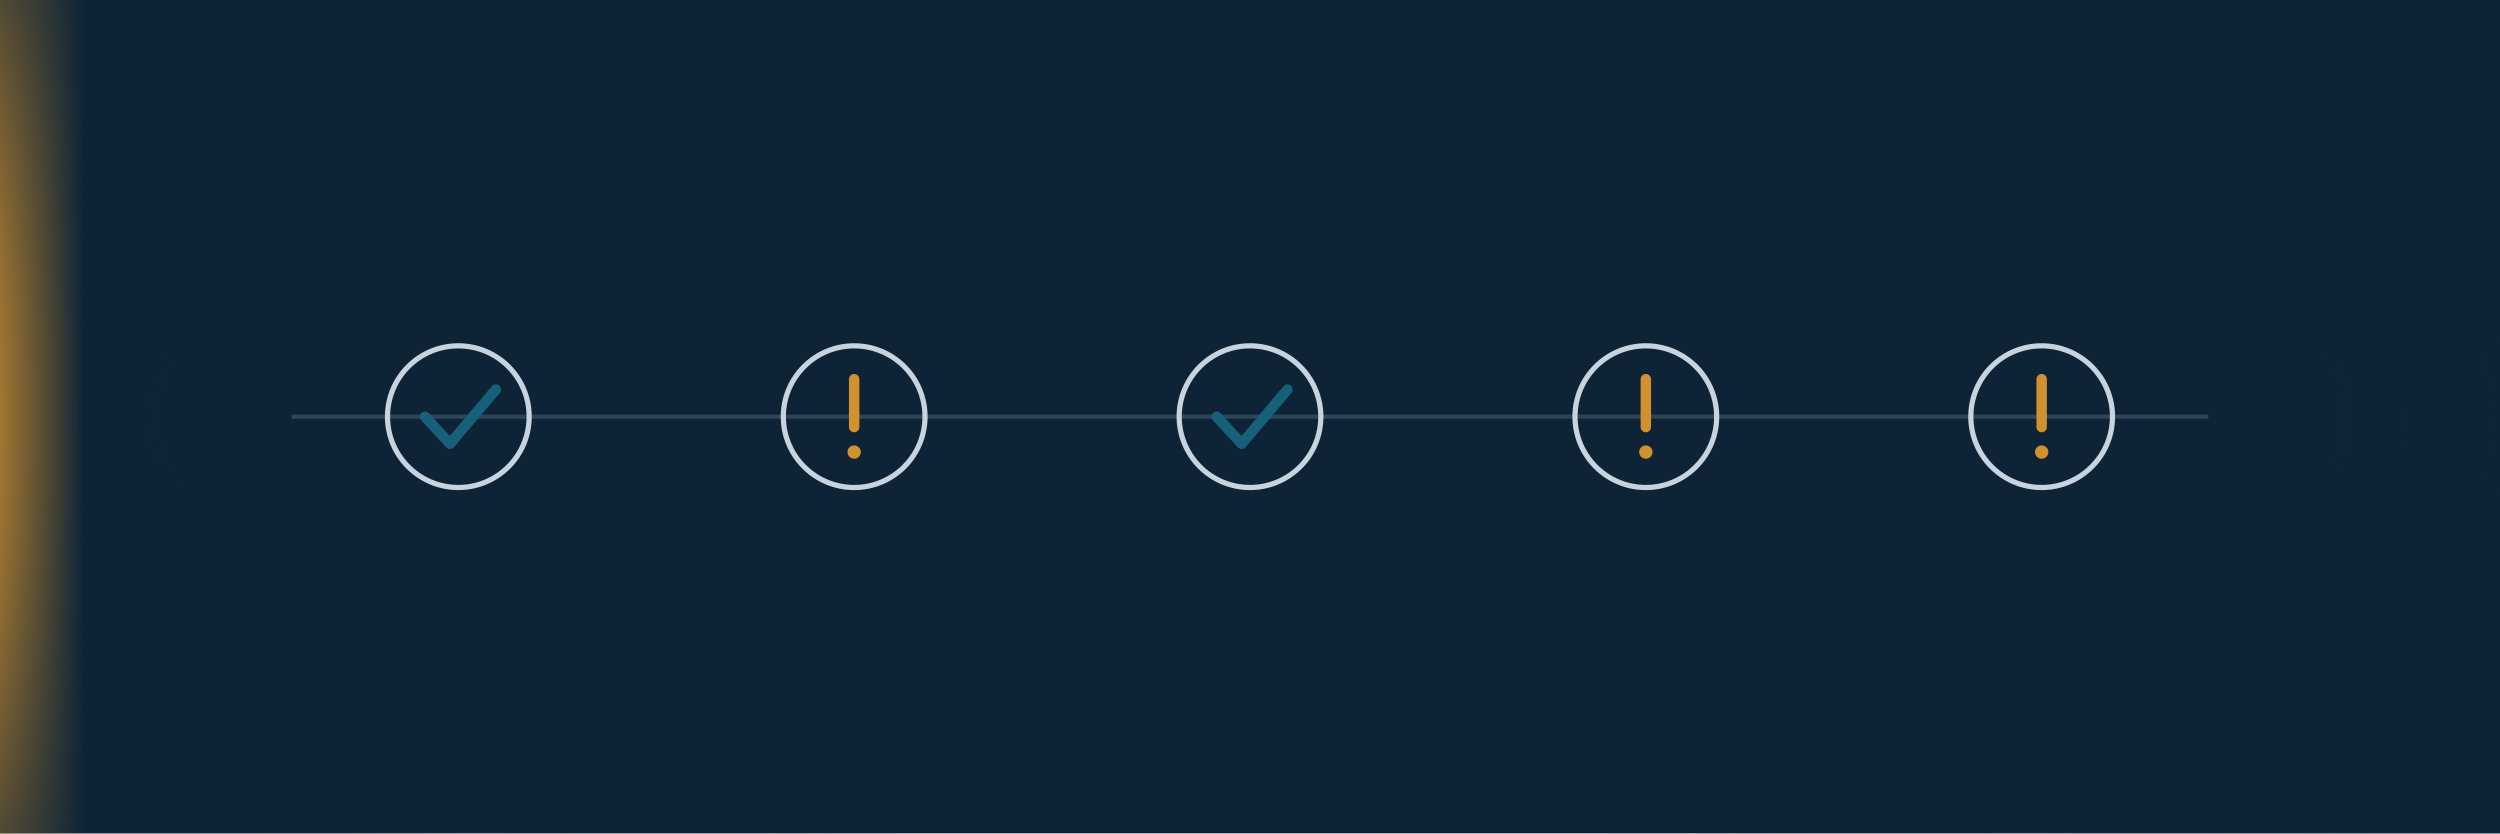
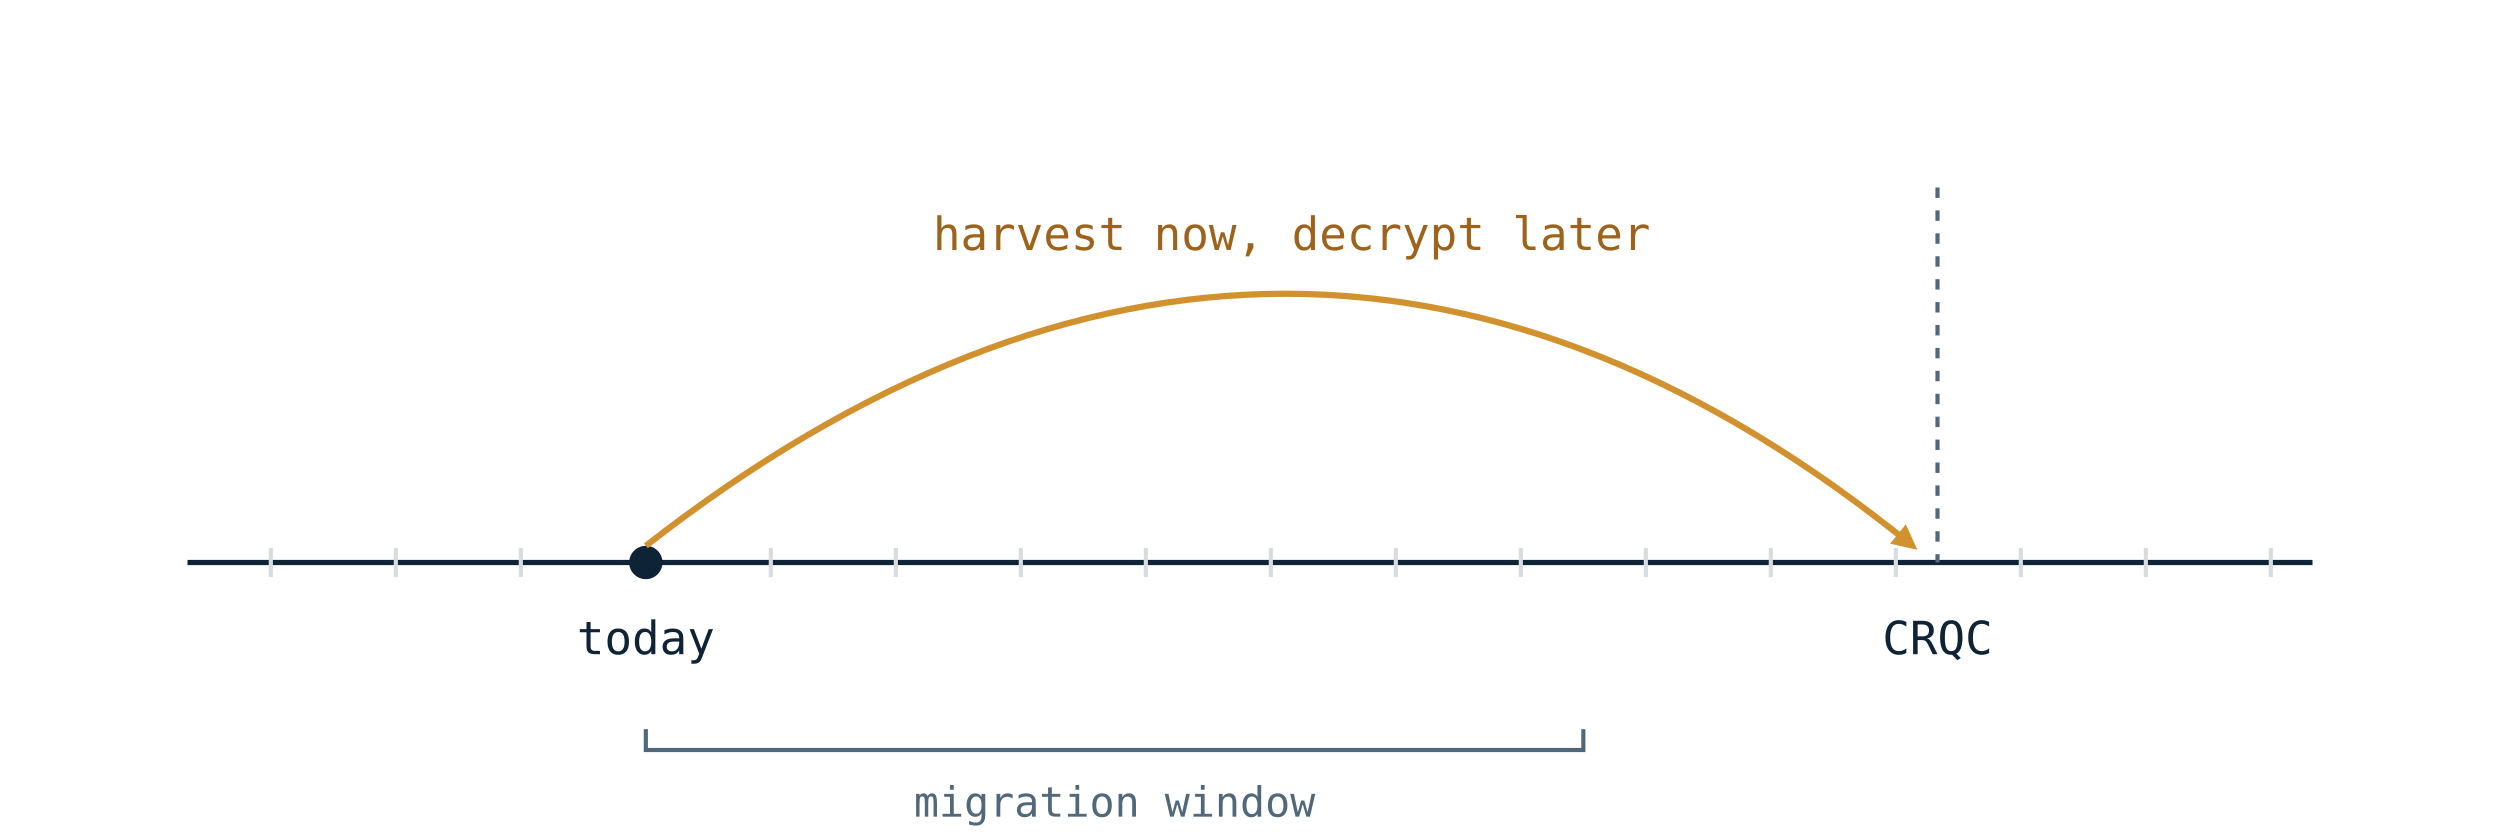
- <svg xmlns="http://www.w3.org/2000/svg" viewBox="0 0 1200 400" role="img" aria-label="A scan beam sweeps across a row of system nodes, marking each one either cleared with a checkmark or flagged with a warning — a post-quantum readiness check.">
+ <svg xmlns="http://www.w3.org/2000/svg" viewBox="0 0 1200 400" role="img" aria-label="Timeline: data harvested today can be decrypted once a cryptographically relevant quantum computer exists, so migration has to start now">
  <defs>
-     <radialGradient id="prc-fade" cx="50%" cy="50%" r="70%">
-       <stop offset="60%" stop-color="#0E2436" stop-opacity="0" />
-       <stop offset="100%" stop-color="#0E2436" stop-opacity="0.6" />
-     </radialGradient>
-     <linearGradient id="prc-beam" x1="0%" y1="0%" x2="100%" y2="0%">
-       <stop offset="0%" stop-color="#D2912F" stop-opacity="0" />
-       <stop offset="50%" stop-color="#D2912F" stop-opacity="0.9" />
-       <stop offset="100%" stop-color="#D2912F" stop-opacity="0" />
-     </linearGradient>
-     <style>
-       .prc-beam {
-         animation: prc-sweep 5s ease-in-out infinite;
-       }
-       @keyframes prc-sweep {
-         0%   { transform: translateX(-40px); }
-         50%  { transform: translateX(1080px); }
-         100% { transform: translateX(-40px); }
-       }
-       @media (prefers-reduced-motion: reduce) {
-         .prc-beam { animation: none; transform: translateX(520px); }
-       }
-     </style>
+     <marker id="a" markerWidth="12" markerHeight="12" refX="9" refY="6" orient="auto" markerUnits="userSpaceOnUse">
+       <path d="M0,0 L12,6 L0,12 Z" fill="#0E2436" />
+     </marker>
+     <marker id="aa" markerWidth="12" markerHeight="12" refX="9" refY="6" orient="auto" markerUnits="userSpaceOnUse">
+       <path d="M0,0 L12,6 L0,12 Z" fill="#D2912F" />
+     </marker>
  </defs>
-   <rect width="1200" height="400" fill="#0E2436" />
-   <line x1="140" y1="200" x2="1060" y2="200" stroke="#2C4658" stroke-width="2" />
-   <g font-family="sans-serif">
-     <circle cx="220" cy="200" r="34" fill="none" stroke="#C7D4DF" stroke-width="2.5" />
-     <path d="M204 200 L216 213 L238 187" fill="none" stroke="#16607A" stroke-width="5" stroke-linecap="round" stroke-linejoin="round" />
-     <circle cx="410" cy="200" r="34" fill="none" stroke="#C7D4DF" stroke-width="2.5" />
-     <path d="M410 182 L410 205" stroke="#D2912F" stroke-width="5" stroke-linecap="round" />
-     <circle cx="410" cy="217" r="3.2" fill="#D2912F" />
-     <circle cx="600" cy="200" r="34" fill="none" stroke="#C7D4DF" stroke-width="2.5" />
-     <path d="M584 200 L596 213 L618 187" fill="none" stroke="#16607A" stroke-width="5" stroke-linecap="round" stroke-linejoin="round" />
-     <circle cx="790" cy="200" r="34" fill="none" stroke="#C7D4DF" stroke-width="2.5" />
-     <path d="M790 182 L790 205" stroke="#D2912F" stroke-width="5" stroke-linecap="round" />
-     <circle cx="790" cy="217" r="3.2" fill="#D2912F" />
-     <circle cx="980" cy="200" r="34" fill="none" stroke="#C7D4DF" stroke-width="2.5" />
-     <path d="M980 182 L980 205" stroke="#D2912F" stroke-width="5" stroke-linecap="round" />
-     <circle cx="980" cy="217" r="3.2" fill="#D2912F" />
-   </g>
-   <rect class="prc-beam" x="-40" y="0" width="80" height="400" fill="url(#prc-beam)" />
-   <rect width="1200" height="400" fill="url(#prc-fade)" />
+   <line x1="90" y1="270" x2="1110" y2="270" stroke="#0E2436" stroke-width="2.5" />
+   <line x1="130" y1="263" x2="130" y2="277" stroke="#D9DCDF" stroke-width="2" />
+   <line x1="190" y1="263" x2="190" y2="277" stroke="#D9DCDF" stroke-width="2" />
+   <line x1="250" y1="263" x2="250" y2="277" stroke="#D9DCDF" stroke-width="2" />
+   <line x1="310" y1="263" x2="310" y2="277" stroke="#D9DCDF" stroke-width="2" />
+   <line x1="370" y1="263" x2="370" y2="277" stroke="#D9DCDF" stroke-width="2" />
+   <line x1="430" y1="263" x2="430" y2="277" stroke="#D9DCDF" stroke-width="2" />
+   <line x1="490" y1="263" x2="490" y2="277" stroke="#D9DCDF" stroke-width="2" />
+   <line x1="550" y1="263" x2="550" y2="277" stroke="#D9DCDF" stroke-width="2" />
+   <line x1="610" y1="263" x2="610" y2="277" stroke="#D9DCDF" stroke-width="2" />
+   <line x1="670" y1="263" x2="670" y2="277" stroke="#D9DCDF" stroke-width="2" />
+   <line x1="730" y1="263" x2="730" y2="277" stroke="#D9DCDF" stroke-width="2" />
+   <line x1="790" y1="263" x2="790" y2="277" stroke="#D9DCDF" stroke-width="2" />
+   <line x1="850" y1="263" x2="850" y2="277" stroke="#D9DCDF" stroke-width="2" />
+   <line x1="910" y1="263" x2="910" y2="277" stroke="#D9DCDF" stroke-width="2" />
+   <line x1="970" y1="263" x2="970" y2="277" stroke="#D9DCDF" stroke-width="2" />
+   <line x1="1030" y1="263" x2="1030" y2="277" stroke="#D9DCDF" stroke-width="2" />
+   <line x1="1090" y1="263" x2="1090" y2="277" stroke="#D9DCDF" stroke-width="2" />
+   <circle cx="310" cy="270" r="8" fill="#0E2436" />
+   <text x="310" y="314" font-family="'JetBrains Mono', ui-monospace, Menlo, monospace" font-size="22" font-weight="400" fill="#0E2436" text-anchor="middle">today</text>
+   <line x1="930" y1="90" x2="930" y2="270" stroke="#51677A" stroke-width="2" stroke-dasharray="5 6" />
+   <text x="930" y="314" font-family="'JetBrains Mono', ui-monospace, Menlo, monospace" font-size="22" font-weight="400" fill="#0E2436" text-anchor="middle">CRQC</text>
+   <path d="M310,262 Q620,20 918,262" fill="none" stroke="#D2912F" stroke-width="3" marker-end="url(#aa)" />
+   <text x="620" y="120" font-family="'JetBrains Mono', ui-monospace, Menlo, monospace" font-size="22" font-weight="400" fill="#9E631A" text-anchor="middle">harvest now, decrypt later</text>
+   <path d="M310,350 L310,360 L760,360 L760,350" fill="none" stroke="#51677A" stroke-width="2" />
+   <text x="535" y="392" font-family="'JetBrains Mono', ui-monospace, Menlo, monospace" font-size="20" font-weight="400" fill="#51677A" text-anchor="middle">migration window</text>
</svg>
